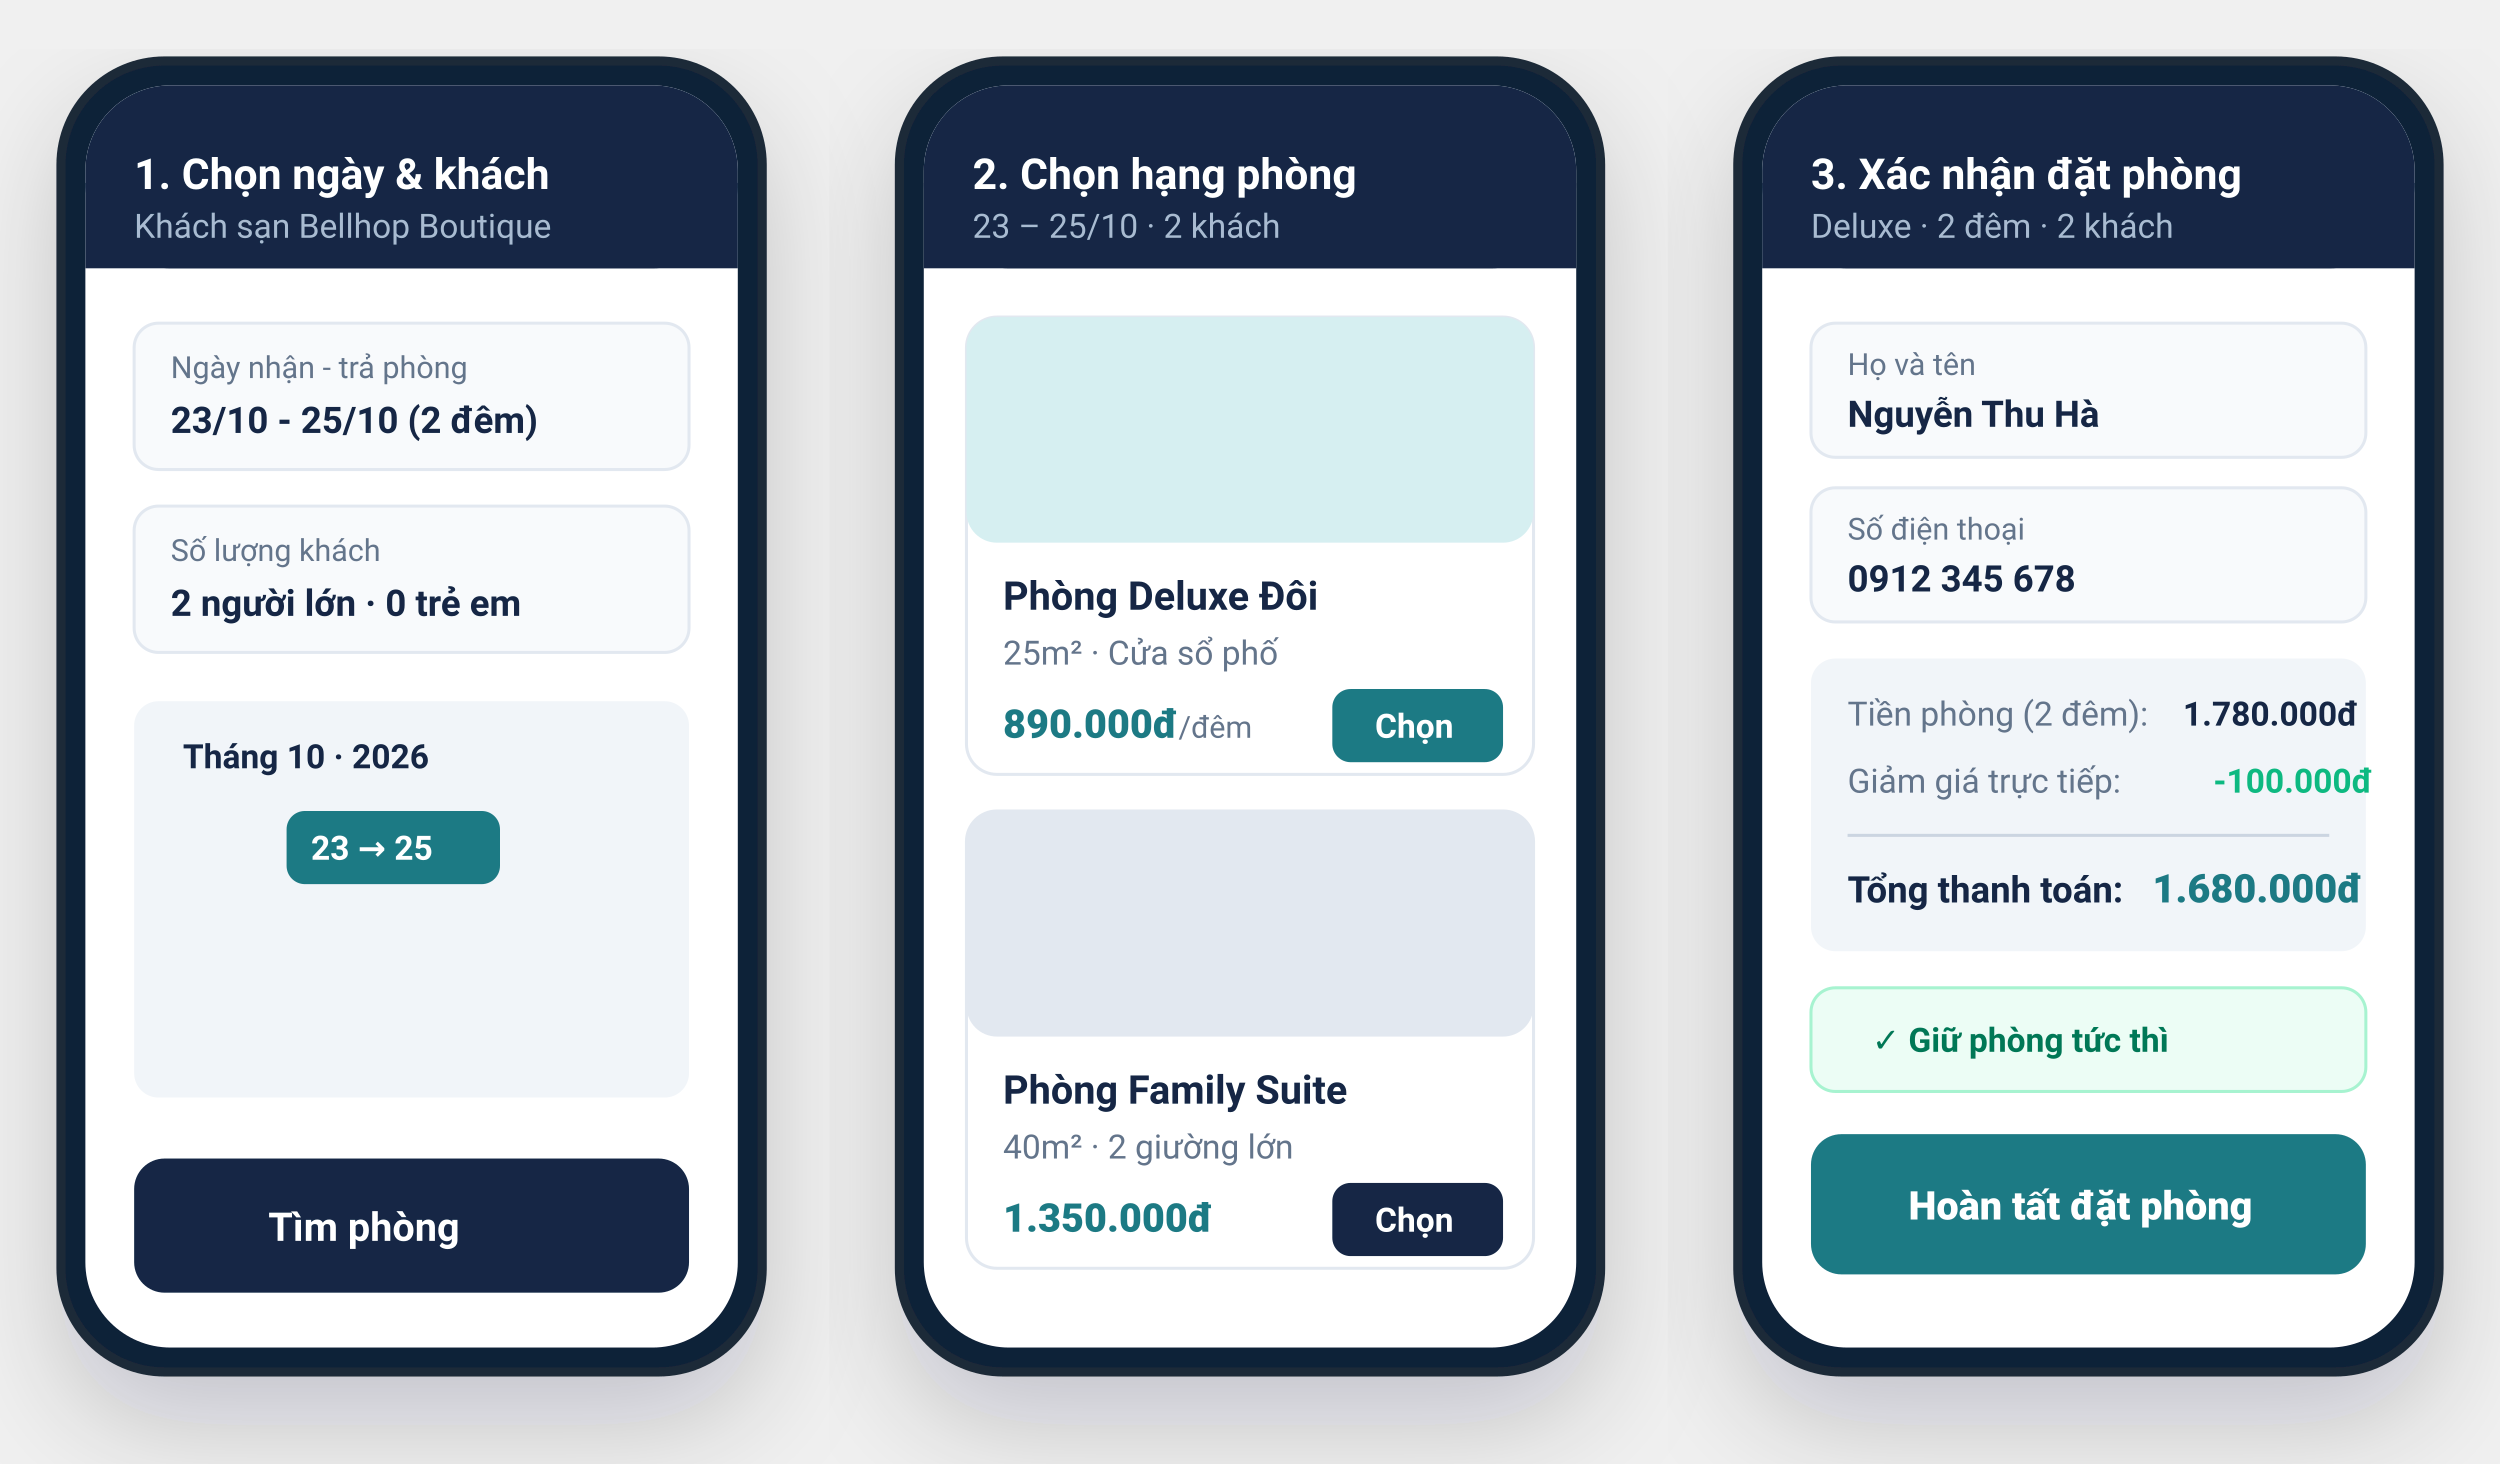
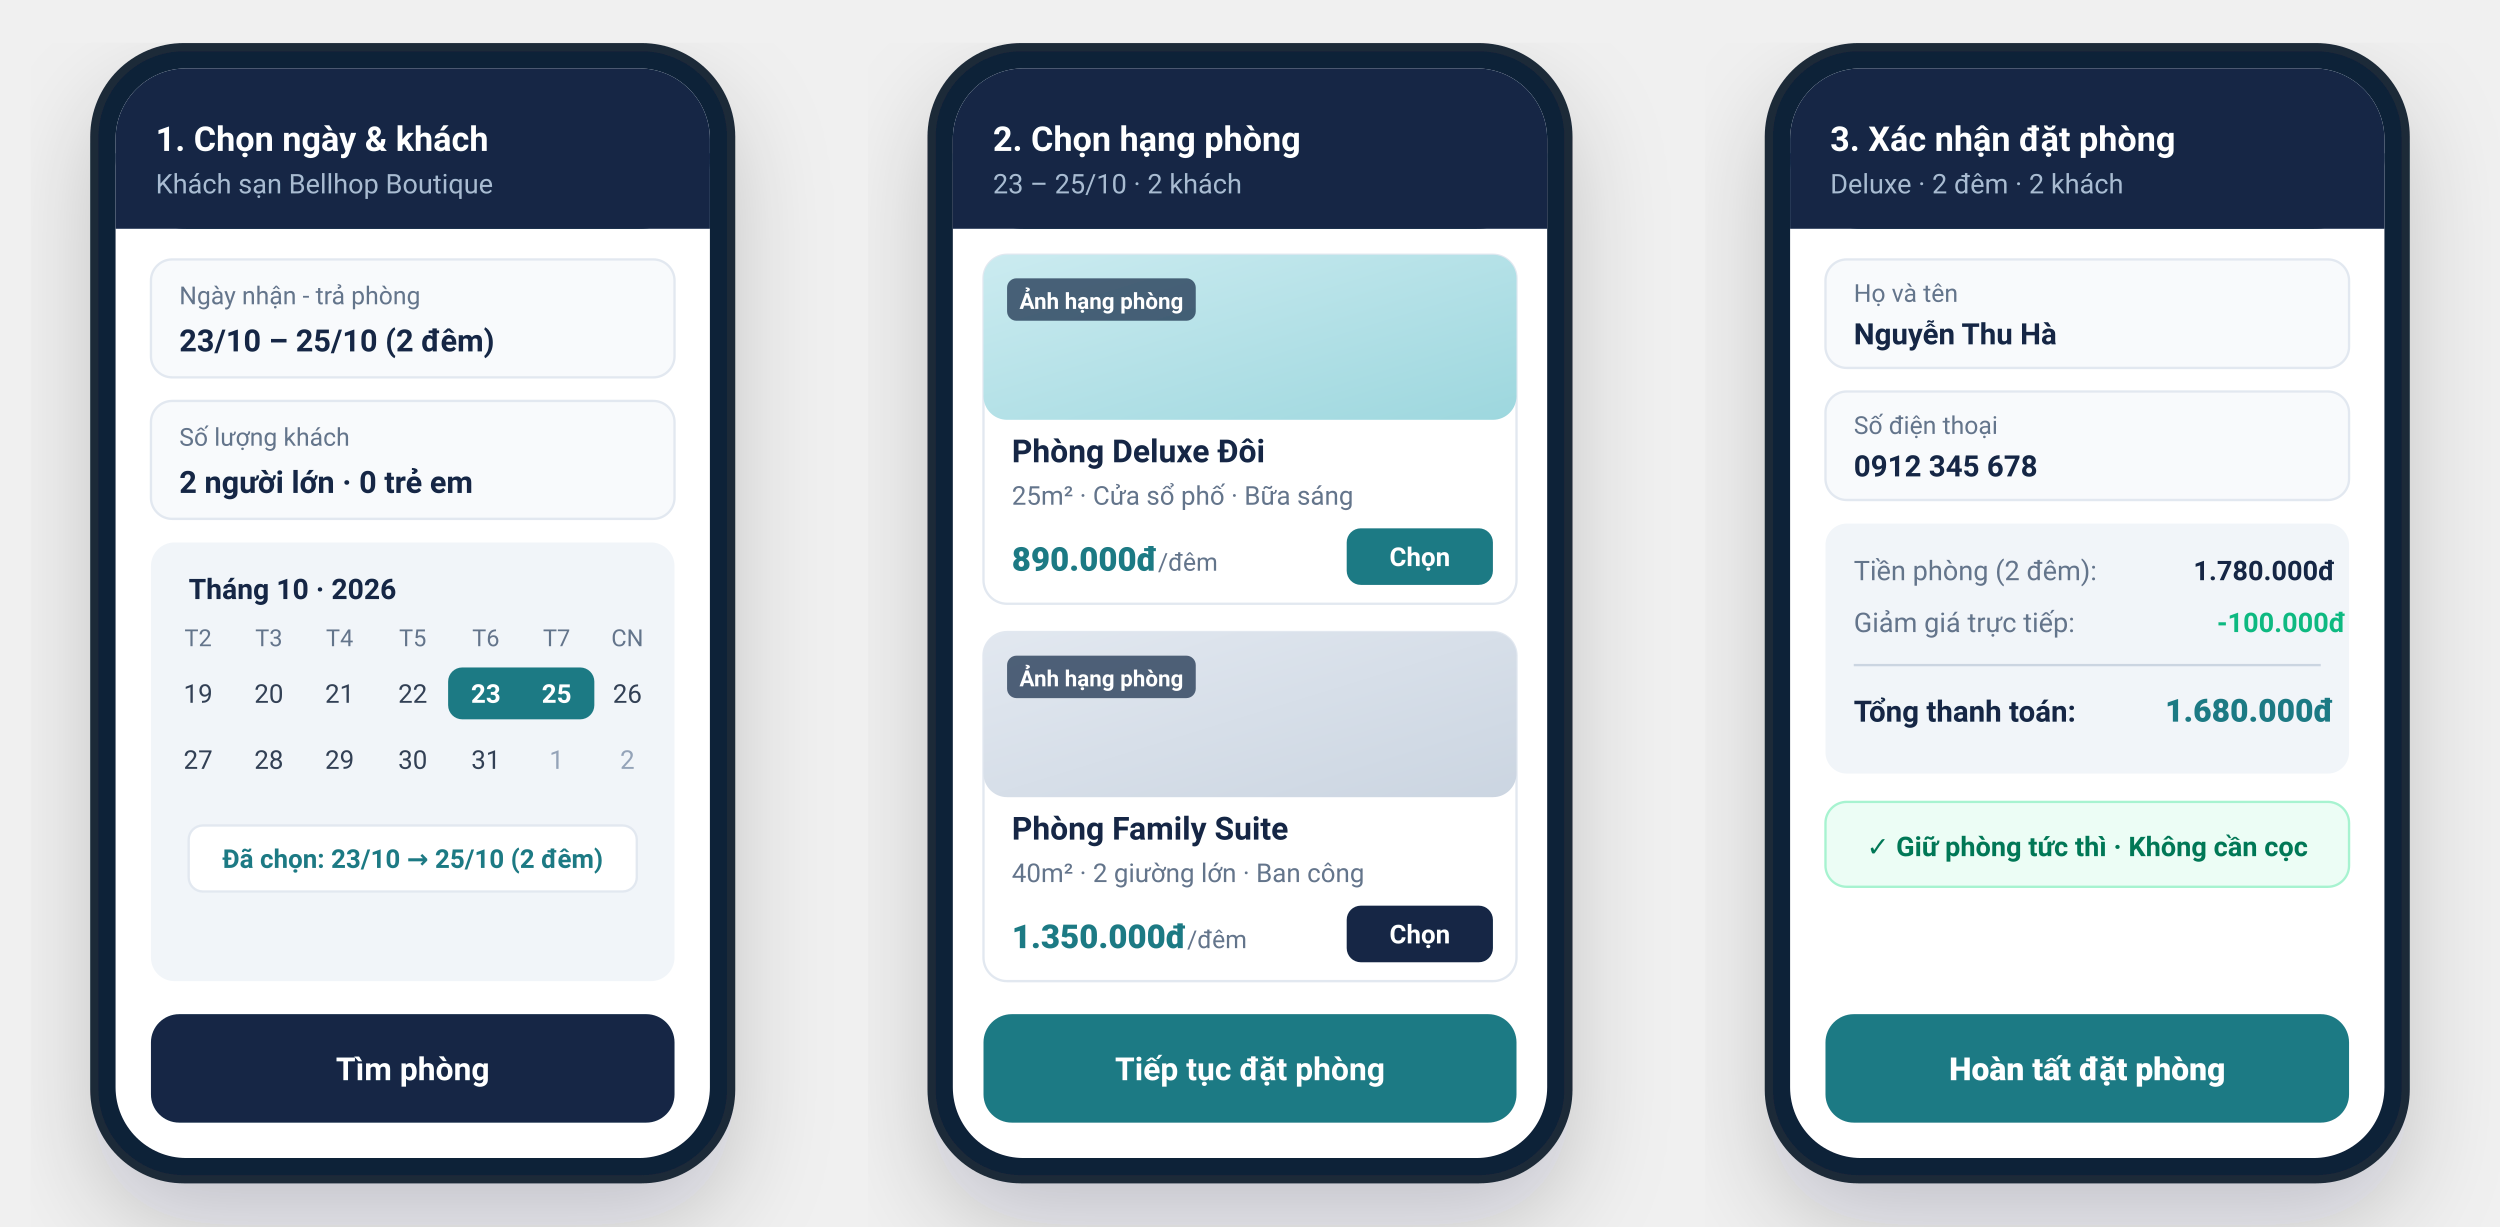
- <svg xmlns="http://www.w3.org/2000/svg" viewBox="0 0 820 480" width="100%" height="100%">
+ <svg xmlns="http://www.w3.org/2000/svg" viewBox="0 0 1060 520" width="100%" height="100%">
  <defs>
-     <filter id="shadow4" x="-10%" y="-10%" width="130%" height="130%">
-       <feDropShadow dx="0" dy="16" stdDeviation="18" flood-color="#0b1a30" flood-opacity="0.18" />
+     <filter id="shadowPhones" x="-10%" y="-10%" width="130%" height="130%">
+       <feDropShadow dx="0" dy="18" stdDeviation="20" flood-color="#0b1a30" flood-opacity="0.18" />
    </filter>
+     <linearGradient id="roomGrad1" x1="0%" y1="0%" x2="100%" y2="100%">
+       <stop offset="0%" stop-color="#cbebf0" />
+       <stop offset="100%" stop-color="#9dd7de" />
+     </linearGradient>
+     <linearGradient id="roomGrad2" x1="0%" y1="0%" x2="100%" y2="100%">
+       <stop offset="0%" stop-color="#e2e8f0" />
+       <stop offset="100%" stop-color="#cbd5e1" />
+     </linearGradient>
  </defs>
-   <g filter="url(#shadow4)" transform="translate(20, 20)">
-     <rect width="230" height="430" rx="34" fill="#0e2038" stroke="#1f2937" stroke-width="3" />
-     <rect x="8" y="8" width="214" height="414" rx="28" fill="#ffffff" />
-     <rect x="8" y="8" width="214" height="60" rx="28" fill="#122745" />
-     <rect x="8" y="40" width="214" height="28" fill="#122745" />
-     <text x="24" y="42" font-family="Roboto, sans-serif" font-size="14" fill="#ffffff" font-weight="700">1. Chọn ngày &amp; khách</text>
-     <text x="24" y="58" font-family="Roboto, sans-serif" font-size="11" fill="#a9bbd1">Khách sạn Bellhop Boutique</text>
-     <rect x="24" y="86" width="182" height="48" rx="8" fill="#f8fafc" stroke="#e2e8f0" />
-     <text x="36" y="104" font-family="Roboto, sans-serif" font-size="10" fill="#64748b">Ngày nhận - trả phòng</text>
-     <text x="36" y="122" font-family="Roboto, sans-serif" font-size="12" fill="#122745" font-weight="700">23/10 - 25/10 (2 đêm)</text>
-     <rect x="24" y="146" width="182" height="48" rx="8" fill="#f8fafc" stroke="#e2e8f0" />
-     <text x="36" y="164" font-family="Roboto, sans-serif" font-size="10" fill="#64748b">Số lượng khách</text>
-     <text x="36" y="182" font-family="Roboto, sans-serif" font-size="12" fill="#122745" font-weight="700">2 người lớn · 0 trẻ em</text>
-     <rect x="24" y="210" width="182" height="130" rx="8" fill="#f1f5f9" />
-     <text x="40" y="232" font-family="Roboto, sans-serif" font-size="11" fill="#122745" font-weight="700">Tháng 10 · 2026</text>
-     <rect x="74" y="246" width="70" height="24" rx="6" fill="#1f7a84" />
-     <text x="82" y="262" font-family="Roboto, sans-serif" font-size="11" fill="#ffffff" font-weight="700">23 → 25</text>
-     <rect x="24" y="360" width="182" height="44" rx="10" fill="#122745" />
-     <text x="68" y="387" font-family="Roboto, sans-serif" font-size="13" fill="#ffffff" font-weight="700">Tìm phòng</text>
+   <g filter="url(#shadowPhones)" transform="translate(40, 20)">
+     <rect width="270" height="480" rx="38" fill="#0e2038" stroke="#1f2937" stroke-width="3.5" />
+     <rect x="9" y="9" width="252" height="462" rx="30" fill="#ffffff" />
+     <rect x="9" y="9" width="252" height="68" rx="30" fill="#122745" />
+     <rect x="9" y="45" width="252" height="32" fill="#122745" />
+     <text x="26" y="44" font-family="'Roboto', sans-serif" font-size="14.5" fill="#ffffff" font-weight="700">1. Chọn ngày &amp; khách</text>
+     <text x="26" y="62" font-family="'Roboto', sans-serif" font-size="11.5" fill="#a9bbd1">Khách sạn Bellhop Boutique</text>
+     <rect x="24" y="90" width="222" height="50" rx="9" fill="#f8fafc" stroke="#e2e8f0" />
+     <text x="36" y="109" font-family="'Roboto', sans-serif" font-size="10.5" fill="#64748b">Ngày nhận - trả phòng</text>
+     <text x="36" y="129" font-family="'Roboto', sans-serif" font-size="13" fill="#122745" font-weight="700">23/10 – 25/10 (2 đêm)</text>
+     <rect x="24" y="150" width="222" height="50" rx="9" fill="#f8fafc" stroke="#e2e8f0" />
+     <text x="36" y="169" font-family="'Roboto', sans-serif" font-size="10.5" fill="#64748b">Số lượng khách</text>
+     <text x="36" y="189" font-family="'Roboto', sans-serif" font-size="13" fill="#122745" font-weight="700">2 người lớn · 0 trẻ em</text>
+     <rect x="24" y="210" width="222" height="186" rx="10" fill="#f1f5f9" />
+     <text x="40" y="234" font-family="'Roboto', sans-serif" font-size="12" fill="#122745" font-weight="700">Tháng 10 · 2026</text>
+     <g font-family="'Roboto', sans-serif" font-size="10" fill="#64748b" text-anchor="middle">
+       <text x="44" y="254">T2</text>
+       <text x="74" y="254">T3</text>
+       <text x="104" y="254">T4</text>
+       <text x="135" y="254">T5</text>
+       <text x="166" y="254">T6</text>
+       <text x="196" y="254">T7</text>
+       <text x="226" y="254">CN</text>
+     </g>
+     <g font-family="'Roboto', sans-serif" font-size="11" fill="#334155" text-anchor="middle">
+       <text x="44" y="278">19</text>
+       <text x="74" y="278">20</text>
+       <text x="104" y="278">21</text>
+       <text x="135" y="278">22</text>
+       <rect x="150" y="263" width="62" height="22" rx="6" fill="#1f7a84" />
+       <text x="166" y="278" fill="#ffffff" font-weight="700">23</text>
+       <text x="196" y="278" fill="#ffffff" font-weight="700">25</text>
+       <text x="226" y="278">26</text>
+       <text x="44" y="306">27</text>
+       <text x="74" y="306">28</text>
+       <text x="104" y="306">29</text>
+       <text x="135" y="306">30</text>
+       <text x="166" y="306">31</text>
+       <text x="196" y="306" fill="#94a3b8">1</text>
+       <text x="226" y="306" fill="#94a3b8">2</text>
+     </g>
+     <rect x="40" y="330" width="190" height="28" rx="6" fill="#ffffff" stroke="#e2e8f0" />
+     <text x="135" y="348" font-family="'Roboto', sans-serif" font-size="11" fill="#1f7a84" font-weight="600" text-anchor="middle">Đã chọn: 23/10 → 25/10 (2 đêm)</text>
+     <rect x="24" y="410" width="222" height="46" rx="12" fill="#122745" />
+     <text x="135" y="438" font-family="'Roboto', sans-serif" font-size="13.5" fill="#ffffff" font-weight="700" text-anchor="middle">Tìm phòng</text>
  </g>
-   <g filter="url(#shadow4)" transform="translate(295, 20)">
-     <rect width="230" height="430" rx="34" fill="#0e2038" stroke="#1f2937" stroke-width="3" />
-     <rect x="8" y="8" width="214" height="414" rx="28" fill="#ffffff" />
-     <rect x="8" y="8" width="214" height="60" rx="28" fill="#122745" />
-     <rect x="8" y="40" width="214" height="28" fill="#122745" />
-     <text x="24" y="42" font-family="Roboto, sans-serif" font-size="14" fill="#ffffff" font-weight="700">2. Chọn hạng phòng</text>
-     <text x="24" y="58" font-family="Roboto, sans-serif" font-size="11" fill="#a9bbd1">23 – 25/10 · 2 khách</text>
-     <rect x="22" y="84" width="186" height="150" rx="10" fill="#ffffff" stroke="#e2e8f0" />
-     <rect x="22" y="84" width="186" height="74" rx="10" fill="#d6eff1" />
-     <text x="34" y="180" font-family="Roboto, sans-serif" font-size="13" fill="#122745" font-weight="700">Phòng Deluxe Đôi</text>
-     <text x="34" y="198" font-family="Roboto, sans-serif" font-size="11" fill="#64748b">25m² · Cửa sổ phố</text>
-     <text x="34" y="222" font-family="Roboto, sans-serif" font-size="13" fill="#1f7a84" font-weight="800">890.000đ<tspan font-size="10" font-weight="400" fill="#64748b">/đêm</tspan>
+   <g filter="url(#shadowPhones)" transform="translate(395, 20)">
+     <rect width="270" height="480" rx="38" fill="#0e2038" stroke="#1f2937" stroke-width="3.5" />
+     <rect x="9" y="9" width="252" height="462" rx="30" fill="#ffffff" />
+     <rect x="9" y="9" width="252" height="68" rx="30" fill="#122745" />
+     <rect x="9" y="45" width="252" height="32" fill="#122745" />
+     <text x="26" y="44" font-family="'Roboto', sans-serif" font-size="14.5" fill="#ffffff" font-weight="700">2. Chọn hạng phòng</text>
+     <text x="26" y="62" font-family="'Roboto', sans-serif" font-size="11.5" fill="#a9bbd1">23 – 25/10 · 2 khách</text>
+     <rect x="22" y="88" width="226" height="148" rx="10" fill="#ffffff" stroke="#e2e8f0" />
+     <rect x="22" y="88" width="226" height="70" rx="10" fill="url(#roomGrad1)" />
+     <rect x="32" y="98" width="80" height="18" rx="4" fill="rgba(18,39,69,0.7)" />
+     <text x="72" y="111" font-family="'Roboto', sans-serif" font-size="9.5" fill="#ffffff" font-weight="600" text-anchor="middle">Ảnh hạng phòng</text>
+     <text x="34" y="176" font-family="'Roboto', sans-serif" font-size="13.5" fill="#122745" font-weight="700">Phòng Deluxe Đôi</text>
+     <text x="34" y="194" font-family="'Roboto', sans-serif" font-size="11" fill="#64748b">25m² · Cửa sổ phố · Bữa sáng</text>
+     <text x="34" y="222" font-family="'Roboto', sans-serif" font-size="14" fill="#1f7a84" font-weight="800">890.000đ<tspan font-size="10.5" font-weight="400" fill="#64748b">/đêm</tspan>
    </text>
-     <rect x="142" y="206" width="56" height="24" rx="6" fill="#1f7a84" />
-     <text x="156" y="222" font-family="Roboto, sans-serif" font-size="11" fill="#ffffff" font-weight="700">Chọn</text>
-     <rect x="22" y="246" width="186" height="150" rx="10" fill="#ffffff" stroke="#e2e8f0" />
-     <rect x="22" y="246" width="186" height="74" rx="10" fill="#e2e8f0" />
-     <text x="34" y="342" font-family="Roboto, sans-serif" font-size="13" fill="#122745" font-weight="700">Phòng Family Suite</text>
-     <text x="34" y="360" font-family="Roboto, sans-serif" font-size="11" fill="#64748b">40m² · 2 giường lớn</text>
-     <text x="34" y="384" font-family="Roboto, sans-serif" font-size="13" fill="#1f7a84" font-weight="800">1.350.000đ</text>
-     <rect x="142" y="368" width="56" height="24" rx="6" fill="#122745" />
-     <text x="156" y="384" font-family="Roboto, sans-serif" font-size="11" fill="#ffffff" font-weight="700">Chọn</text>
+     <rect x="176" y="204" width="62" height="24" rx="6" fill="#1f7a84" />
+     <text x="207" y="220" font-family="'Roboto', sans-serif" font-size="11" fill="#ffffff" font-weight="700" text-anchor="middle">Chọn</text>
+     <rect x="22" y="248" width="226" height="148" rx="10" fill="#ffffff" stroke="#e2e8f0" />
+     <rect x="22" y="248" width="226" height="70" rx="10" fill="url(#roomGrad2)" />
+     <rect x="32" y="258" width="80" height="18" rx="4" fill="rgba(18,39,69,0.7)" />
+     <text x="72" y="271" font-family="'Roboto', sans-serif" font-size="9.5" fill="#ffffff" font-weight="600" text-anchor="middle">Ảnh hạng phòng</text>
+     <text x="34" y="336" font-family="'Roboto', sans-serif" font-size="13.5" fill="#122745" font-weight="700">Phòng Family Suite</text>
+     <text x="34" y="354" font-family="'Roboto', sans-serif" font-size="11" fill="#64748b">40m² · 2 giường lớn · Ban công</text>
+     <text x="34" y="382" font-family="'Roboto', sans-serif" font-size="14" fill="#1f7a84" font-weight="800">1.350.000đ<tspan font-size="10.5" font-weight="400" fill="#64748b">/đêm</tspan>
+     </text>
+     <rect x="176" y="364" width="62" height="24" rx="6" fill="#122745" />
+     <text x="207" y="380" font-family="'Roboto', sans-serif" font-size="11" fill="#ffffff" font-weight="700" text-anchor="middle">Chọn</text>
+     <rect x="22" y="410" width="226" height="46" rx="12" fill="#1f7a84" />
+     <text x="135" y="438" font-family="'Roboto', sans-serif" font-size="13.5" fill="#ffffff" font-weight="700" text-anchor="middle">Tiếp tục đặt phòng</text>
  </g>
-   <g filter="url(#shadow4)" transform="translate(570, 20)">
-     <rect width="230" height="430" rx="34" fill="#0e2038" stroke="#1f2937" stroke-width="3" />
-     <rect x="8" y="8" width="214" height="414" rx="28" fill="#ffffff" />
-     <rect x="8" y="8" width="214" height="60" rx="28" fill="#122745" />
-     <rect x="8" y="40" width="214" height="28" fill="#122745" />
-     <text x="24" y="42" font-family="Roboto, sans-serif" font-size="14" fill="#ffffff" font-weight="700">3. Xác nhận đặt phòng</text>
-     <text x="24" y="58" font-family="Roboto, sans-serif" font-size="11" fill="#a9bbd1">Deluxe · 2 đêm · 2 khách</text>
-     <rect x="24" y="86" width="182" height="44" rx="8" fill="#f8fafc" stroke="#e2e8f0" />
-     <text x="36" y="103" font-family="Roboto, sans-serif" font-size="10" fill="#64748b">Họ và tên</text>
-     <text x="36" y="120" font-family="Roboto, sans-serif" font-size="12" fill="#122745" font-weight="700">Nguyễn Thu Hà</text>
-     <rect x="24" y="140" width="182" height="44" rx="8" fill="#f8fafc" stroke="#e2e8f0" />
-     <text x="36" y="157" font-family="Roboto, sans-serif" font-size="10" fill="#64748b">Số điện thoại</text>
-     <text x="36" y="174" font-family="Roboto, sans-serif" font-size="12" fill="#122745" font-weight="700">0912 345 678</text>
-     <rect x="24" y="196" width="182" height="96" rx="8" fill="#f1f5f9" />
-     <text x="36" y="218" font-family="Roboto, sans-serif" font-size="11" fill="#64748b">Tiền phòng (2 đêm):</text>
-     <text x="146" y="218" font-family="Roboto, sans-serif" font-size="11" fill="#122745" font-weight="600">1.780.000đ</text>
-     <text x="36" y="240" font-family="Roboto, sans-serif" font-size="11" fill="#64748b">Giảm giá trực tiếp:</text>
-     <text x="156" y="240" font-family="Roboto, sans-serif" font-size="11" fill="#10b981" font-weight="600">-100.000đ</text>
-     <line x1="36" y1="254" x2="194" y2="254" stroke="#cbd5e1" stroke-width="1" />
-     <text x="36" y="276" font-family="Roboto, sans-serif" font-size="12" fill="#122745" font-weight="700">Tổng thanh toán:</text>
-     <text x="136" y="276" font-family="Roboto, sans-serif" font-size="13" fill="#1f7a84" font-weight="800">1.680.000đ</text>
-     <rect x="24" y="304" width="182" height="34" rx="8" fill="#ecfdf5" stroke="#a7f3d0" />
-     <text x="44" y="325" font-family="Roboto, sans-serif" font-size="11" fill="#047857" font-weight="700">✓ Giữ phòng tức thì</text>
-     <rect x="24" y="352" width="182" height="46" rx="10" fill="#1f7a84" />
-     <text x="56" y="380" font-family="Roboto, sans-serif" font-size="13" fill="#ffffff" font-weight="800">Hoàn tất đặt phòng</text>
+   <g filter="url(#shadowPhones)" transform="translate(750, 20)">
+     <rect width="270" height="480" rx="38" fill="#0e2038" stroke="#1f2937" stroke-width="3.5" />
+     <rect x="9" y="9" width="252" height="462" rx="30" fill="#ffffff" />
+     <rect x="9" y="9" width="252" height="68" rx="30" fill="#122745" />
+     <rect x="9" y="45" width="252" height="32" fill="#122745" />
+     <text x="26" y="44" font-family="'Roboto', sans-serif" font-size="14.5" fill="#ffffff" font-weight="700">3. Xác nhận đặt phòng</text>
+     <text x="26" y="62" font-family="'Roboto', sans-serif" font-size="11.5" fill="#a9bbd1">Deluxe · 2 đêm · 2 khách</text>
+     <rect x="24" y="90" width="222" height="46" rx="9" fill="#f8fafc" stroke="#e2e8f0" />
+     <text x="36" y="108" font-family="'Roboto', sans-serif" font-size="10.5" fill="#64748b">Họ và tên</text>
+     <text x="36" y="126" font-family="'Roboto', sans-serif" font-size="12.5" fill="#122745" font-weight="700">Nguyễn Thu Hà</text>
+     <rect x="24" y="146" width="222" height="46" rx="9" fill="#f8fafc" stroke="#e2e8f0" />
+     <text x="36" y="164" font-family="'Roboto', sans-serif" font-size="10.5" fill="#64748b">Số điện thoại</text>
+     <text x="36" y="182" font-family="'Roboto', sans-serif" font-size="12.5" fill="#122745" font-weight="700">0912 345 678</text>
+     <rect x="24" y="202" width="222" height="106" rx="9" fill="#f1f5f9" />
+     <text x="36" y="226" font-family="'Roboto', sans-serif" font-size="11.5" fill="#64748b">Tiền phòng (2 đêm):</text>
+     <text x="180" y="226" font-family="'Roboto', sans-serif" font-size="11.5" fill="#122745" font-weight="600">1.780.000đ</text>
+     <text x="36" y="248" font-family="'Roboto', sans-serif" font-size="11.5" fill="#64748b">Giảm giá trực tiếp:</text>
+     <text x="190" y="248" font-family="'Roboto', sans-serif" font-size="11.5" fill="#10b981" font-weight="600">-100.000đ</text>
+     <line x1="36" y1="262" x2="234" y2="262" stroke="#cbd5e1" stroke-width="1" />
+     <text x="36" y="286" font-family="'Roboto', sans-serif" font-size="12.5" fill="#122745" font-weight="700">Tổng thanh toán:</text>
+     <text x="168" y="286" font-family="'Roboto', sans-serif" font-size="13.5" fill="#1f7a84" font-weight="800">1.680.000đ</text>
+     <rect x="24" y="320" width="222" height="36" rx="9" fill="#ecfdf5" stroke="#a7f3d0" />
+     <text x="135" y="343" font-family="'Roboto', sans-serif" font-size="11.5" fill="#047857" font-weight="700" text-anchor="middle">✓ Giữ phòng tức thì · Không cần cọc</text>
+     <rect x="24" y="410" width="222" height="46" rx="12" fill="#1f7a84" />
+     <text x="135" y="438" font-family="'Roboto', sans-serif" font-size="13.5" fill="#ffffff" font-weight="800" text-anchor="middle">Hoàn tất đặt phòng</text>
  </g>
</svg>
